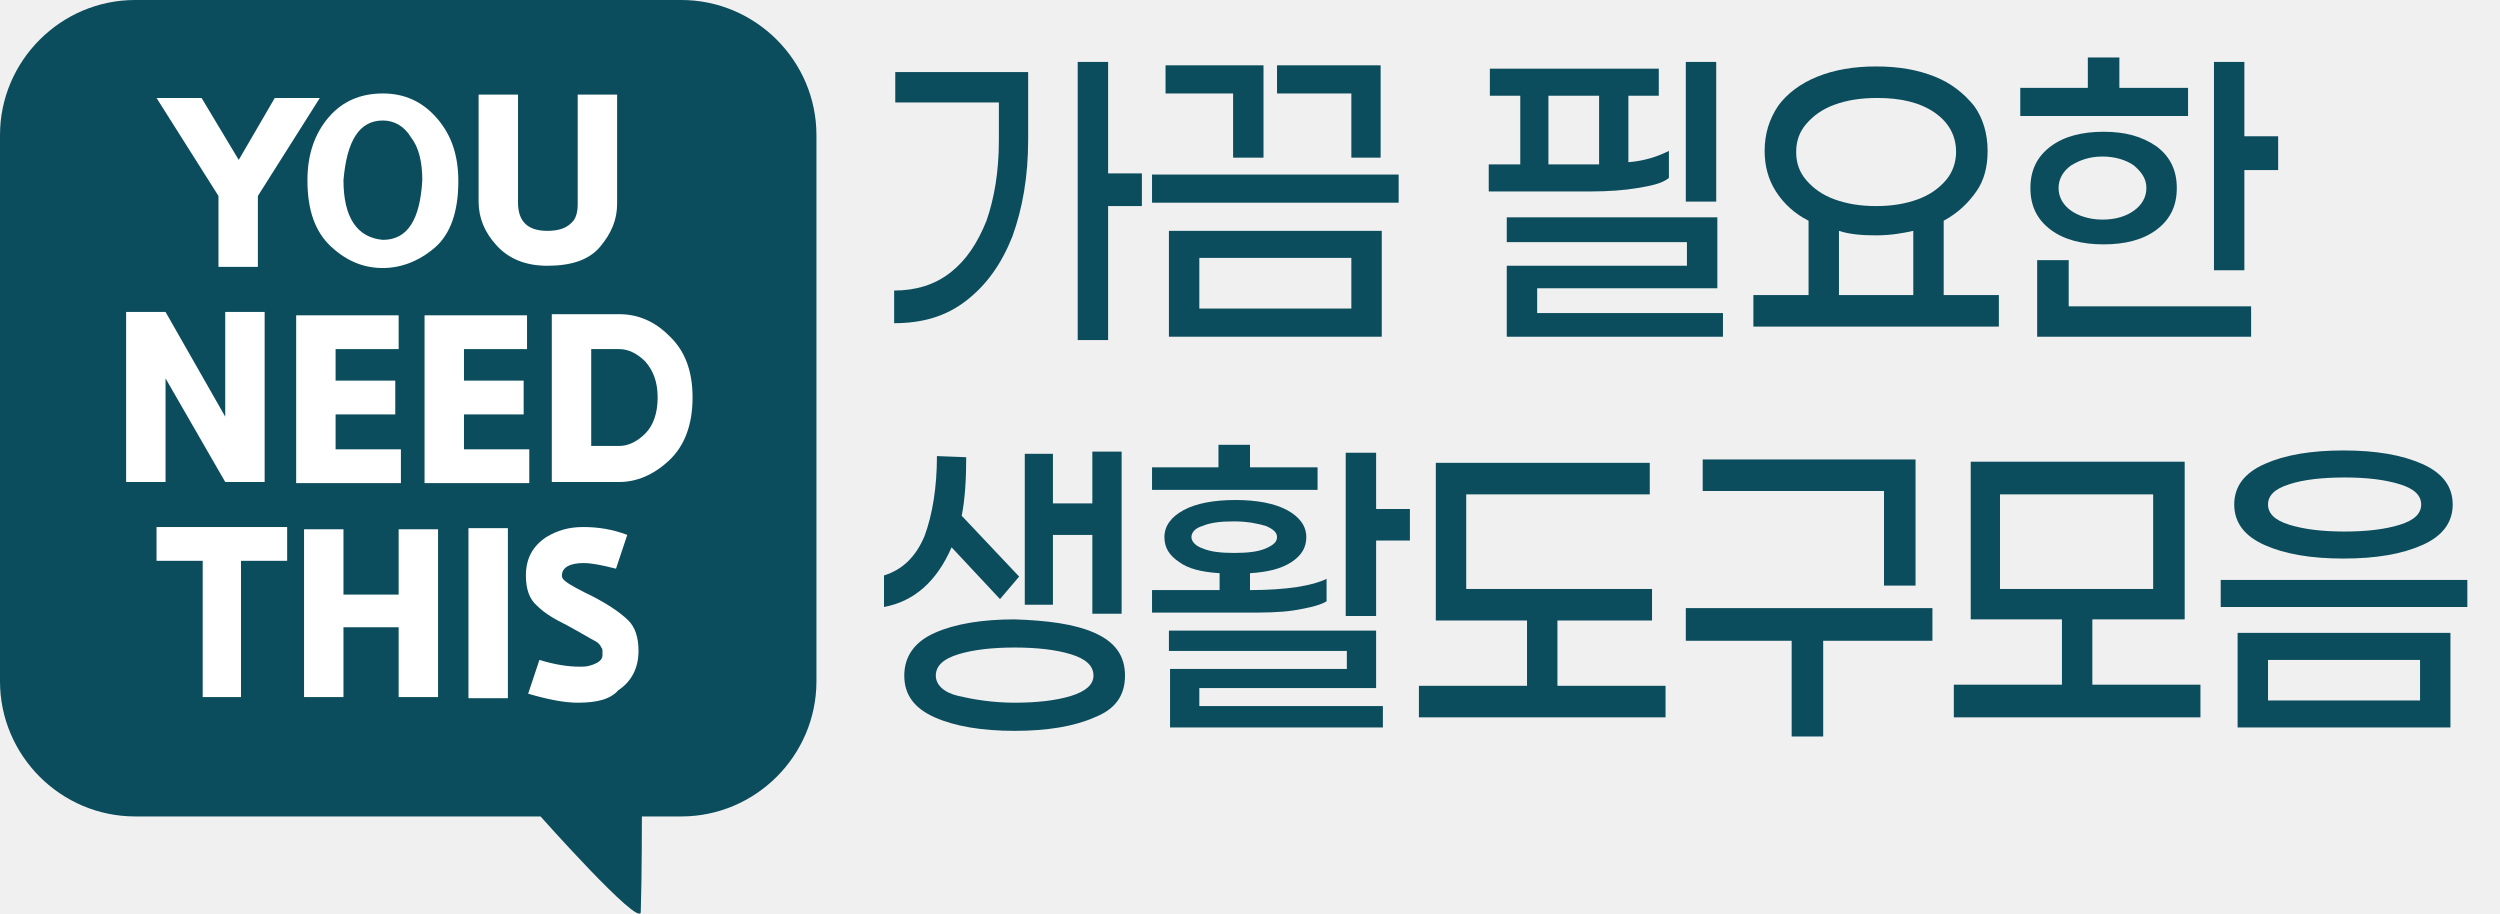
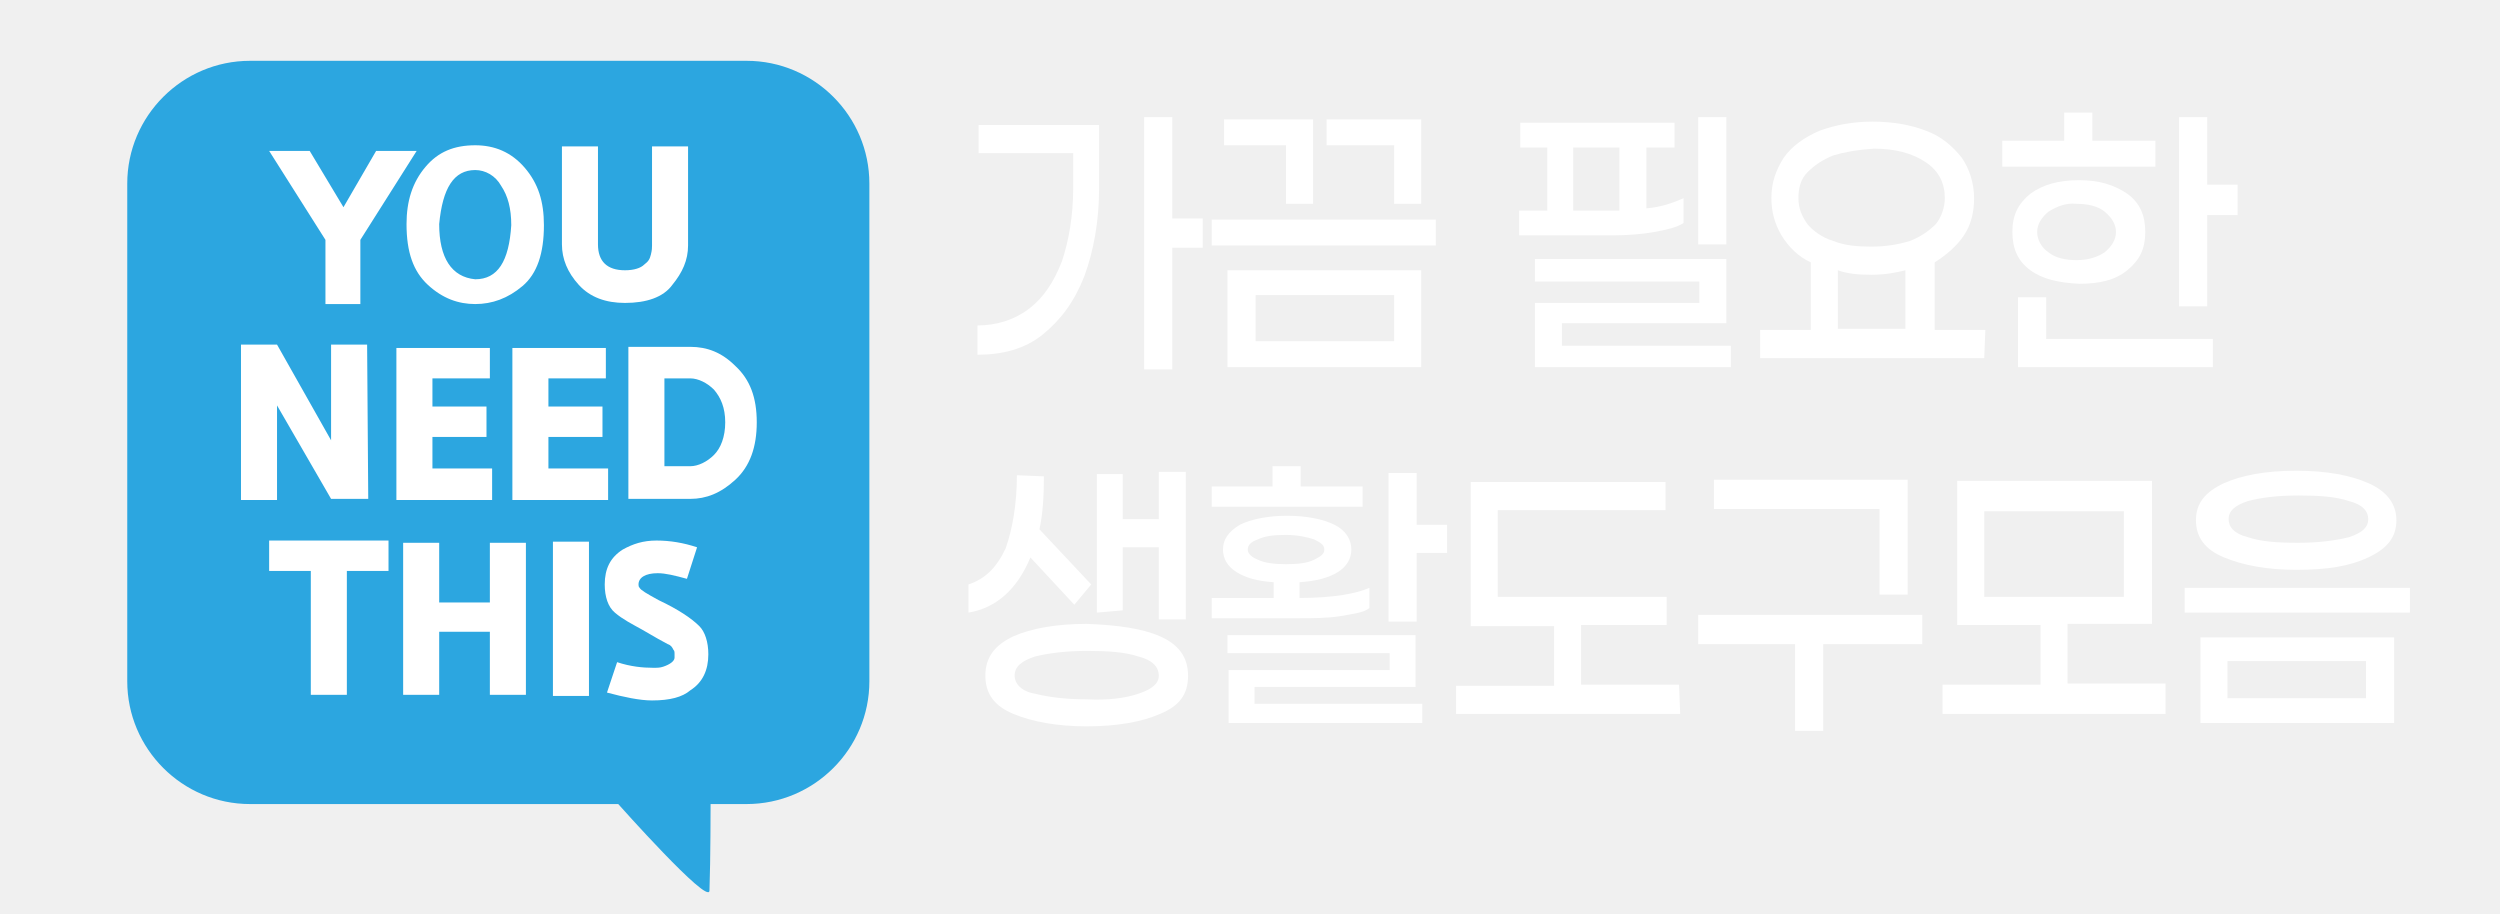
<svg xmlns="http://www.w3.org/2000/svg" version="1.1" id="Layer_1" x="0px" y="0px" viewBox="0 0 222 81.1" style="enable-background:new 0 0 222 81.1;" xml:space="preserve">
  <style type="text/css">
	.st0{enable-background:new    ;}
- 	.st1{fill:#0B4D5D;}
- 	.st2{fill:#FFFFFF;}
+ 	.st1{fill:#FFFFFF;}
+ 	.st2{fill:#2CA6E0;}
</style>
  <g>
    <g class="st0">
-       <path class="st1" d="M91.3,6.4v6c0,3.3-0.5,6.1-1.4,8.6c-1,2.5-2.3,4.3-4.1,5.7s-3.9,2-6.4,2v-2.9c1.9,0,3.6-0.5,5-1.6    c1.4-1.1,2.4-2.6,3.2-4.6c0.7-2,1.1-4.4,1.1-7.1V9.1h-9.2V6.4H91.3z M98.4,18.3v11.9h-2.7V5.5h2.7v9.9h3v2.9H98.4z" />
-       <path class="st1" d="M102.3,18v-2.5h21.9V18H102.3z M109.5,14V8.3h-6V5.8h8.7V14H109.5z M103.8,29.9v-9.4h18.9v9.4H103.8z     M120,22.9h-13.5v4.5H120V22.9z M120,14V8.3h-6.6V5.8h9.2V14H120z" />
-       <path class="st1" d="M145.4,16.7c-1.2,0.2-2.6,0.3-4.1,0.3h-9.1v-2.4h2.8V8.5h-2.7V6.1h15v2.4h-2.7v5.9c1.4-0.1,2.6-0.5,3.6-1v2.4    C147.6,16.3,146.6,16.5,145.4,16.7z M153,29.9h-19.2v-6.3h16v-2.1h-16v-2.2h18.7v6.3h-16v2.2H153V29.9z M142,14.6V8.5h-4.5v6.1    h2.4C140.9,14.6,141.6,14.6,142,14.6z M149.7,17.9V5.5h2.7v12.4H149.7z" />
-       <path class="st1" d="M177.6,29h-21.9v-2.8h4.9v-6.6c-1.2-0.6-2.2-1.5-2.9-2.6c-0.7-1.1-1-2.3-1-3.6c0-1.5,0.4-2.8,1.2-4    c0.8-1.1,2-2,3.5-2.6c1.5-0.6,3.2-0.9,5.2-0.9s3.7,0.3,5.2,0.9c1.5,0.6,2.6,1.5,3.5,2.6c0.8,1.1,1.2,2.5,1.2,4    c0,1.4-0.3,2.6-1,3.6s-1.6,1.9-2.9,2.6v6.6h4.9V29z M162.9,9.3c-1.1,0.4-1.9,1-2.5,1.7c-0.6,0.7-0.9,1.5-0.9,2.5s0.3,1.8,0.9,2.5    c0.6,0.7,1.4,1.3,2.5,1.7c1.1,0.4,2.3,0.6,3.7,0.6c1.4,0,2.6-0.2,3.7-0.6c1.1-0.4,1.9-1,2.5-1.7c0.6-0.7,0.9-1.6,0.9-2.5    c0-1.4-0.6-2.6-1.9-3.5c-1.3-0.9-3-1.3-5.1-1.3C165.2,8.7,164,8.9,162.9,9.3z M169.9,26.2v-5.7c-0.9,0.2-2,0.4-3.3,0.4    c-1.3,0-2.4-0.1-3.3-0.4v5.7H169.9z" />
-       <path class="st1" d="M179.4,10.3V7.8h6V5.1h2.8v2.7h6.1v2.5H179.4z M182.1,20.4c-1.2-0.9-1.8-2.1-1.8-3.7c0-1.6,0.6-2.8,1.8-3.7    c1.2-0.9,2.8-1.3,4.7-1.3c1.9,0,3.4,0.4,4.7,1.3c1.2,0.9,1.8,2.1,1.8,3.7c0,1.6-0.6,2.8-1.8,3.7c-1.2,0.9-2.8,1.3-4.7,1.3    C184.9,21.7,183.3,21.3,182.1,20.4z M199.9,27.2v2.7h-19v-6.8h2.8v4.1H199.9z M183.9,14.7c-0.7,0.5-1.1,1.2-1.1,2    c0,0.8,0.4,1.5,1.1,2c0.7,0.5,1.7,0.8,2.8,0.8c1.2,0,2.1-0.3,2.8-0.8c0.7-0.5,1.1-1.2,1.1-2c0-0.8-0.4-1.4-1.1-2    c-0.7-0.5-1.7-0.8-2.8-0.8C185.6,13.9,184.7,14.2,183.9,14.7z M202.3,15.1h-3V24h-2.7V5.5h2.7v6.6h3V15.1z" />
+       <path class="st1" d="M97.6,11.2v5.5c0,3-0.5,5.6-1.3,7.8c-0.9,2.3-2.1,3.9-3.7,5.2s-3.6,1.8-5.8,1.8v-2.6c1.7,0,3.3-0.5,4.6-1.5    c1.3-1,2.2-2.4,2.9-4.2c0.6-1.8,1-4,1-6.5v-3.1h-8.4v-2.5H97.6z M104.1,22v10.8h-2.5V10.4h2.5v9h2.7V22H104.1z" />
+       <path class="st1" d="M107.6,21.8v-2.3h19.9v2.3H107.6z M114.2,18.1v-5.2h-5.5v-2.3h7.9v7.5H114.2z M109,32.6V24h17.2v8.6H109z     M123.8,26.2h-12.3v4.1h12.3V26.2z M123.8,18.1v-5.2h-6v-2.3h8.4v7.5H123.8z" />
+       <path class="st1" d="M146.9,20.6c-1.1,0.2-2.4,0.3-3.7,0.3h-8.3v-2.2h2.5v-5.6H135v-2.2h13.7v2.2h-2.5v5.4    c1.3-0.1,2.4-0.5,3.3-0.9v2.2C148.9,20.2,148,20.4,146.9,20.6z M153.8,32.6h-17.5v-5.7h14.6V25h-14.6v-2h17v5.7h-14.6v2h15V32.6z     M143.8,18.7v-5.6h-4.1v5.6h2.2C142.8,18.7,143.4,18.7,143.8,18.7z M150.8,21.7V10.4h2.5v11.3H150.8z" />
+       <path class="st1" d="M176.2,31.8h-19.9v-2.5h4.5v-6c-1.1-0.5-2-1.4-2.6-2.4s-0.9-2.1-0.9-3.3c0-1.4,0.4-2.5,1.1-3.6    c0.7-1,1.8-1.8,3.2-2.4c1.4-0.5,2.9-0.8,4.7-0.8s3.4,0.3,4.7,0.8c1.4,0.5,2.4,1.4,3.2,2.4c0.7,1,1.1,2.3,1.1,3.6    c0,1.3-0.3,2.4-0.9,3.3s-1.5,1.7-2.6,2.4v6h4.5L176.2,31.8L176.2,31.8z M162.8,13.8c-1,0.4-1.7,0.9-2.3,1.5s-0.8,1.4-0.8,2.3    c0,0.9,0.3,1.6,0.8,2.3c0.5,0.6,1.3,1.2,2.3,1.5c1,0.4,2.1,0.5,3.4,0.5s2.4-0.2,3.4-0.5c1-0.4,1.7-0.9,2.3-1.5    c0.5-0.6,0.8-1.5,0.8-2.3c0-1.3-0.5-2.4-1.7-3.2c-1.2-0.8-2.7-1.2-4.6-1.2C164.9,13.3,163.8,13.5,162.8,13.8z M169.2,29.2V24    c-0.8,0.2-1.8,0.4-3,0.4s-2.2-0.1-3-0.4v5.2H169.2z" />
+       <path class="st1" d="M177.8,14.8v-2.3h5.5V10h2.5v2.5h5.6v2.3H177.8z M180.3,24c-1.1-0.8-1.6-1.9-1.6-3.4s0.5-2.5,1.6-3.4    c1.1-0.8,2.5-1.2,4.3-1.2s3.1,0.4,4.3,1.2c1.1,0.8,1.6,1.9,1.6,3.4s-0.5,2.5-1.6,3.4s-2.5,1.2-4.3,1.2    C182.8,25.1,181.4,24.8,180.3,24z M196.5,30.1v2.5h-17.3v-6.2h2.5v3.7C181.7,30.1,196.5,30.1,196.5,30.1z M181.9,18.8    c-0.6,0.5-1,1.1-1,1.8c0,0.7,0.4,1.4,1,1.8c0.6,0.5,1.5,0.7,2.5,0.7c1.1,0,1.9-0.3,2.5-0.7c0.6-0.5,1-1.1,1-1.8    c0-0.7-0.4-1.3-1-1.8c-0.6-0.5-1.5-0.7-2.5-0.7C183.5,18,182.7,18.3,181.9,18.8z M198.7,19.1h-2.7v8.1h-2.5V10.4h2.5v6h2.7V19.1z" />
    </g>
    <g class="st0">
-       <path class="st1" d="M78.5,53.9v-2.8c1.6-0.5,2.8-1.6,3.6-3.5c0.7-1.9,1.1-4.3,1.1-7.1l2.6,0.1c0,1.9-0.1,3.7-0.4,5.2l5.1,5.4    l-1.7,2l-4.3-4.6C83.2,51.6,81.2,53.4,78.5,53.9z M97.2,56.2c1.8,0.8,2.7,2,2.7,3.8s-0.9,3-2.7,3.7c-1.8,0.8-4.2,1.2-7.1,1.2    c-2.9,0-5.3-0.4-7.1-1.2c-1.8-0.8-2.7-2-2.7-3.7s0.9-3,2.7-3.8c1.8-0.8,4.2-1.2,7.1-1.2C93,55.1,95.4,55.4,97.2,56.2z M95.1,61.8    c1.3-0.4,2-1,2-1.8c0-0.9-0.7-1.5-2-1.9c-1.3-0.4-3-0.6-5-0.6s-3.7,0.2-5,0.6c-1.3,0.4-2,1-2,1.9c0,0.8,0.7,1.5,2,1.8s3,0.6,5,0.6    S93.8,62.2,95.1,61.8z M91,53.8V40.3h2.5v4.4h3.5v-4.6h2.6v14.4h-2.6v-7h-3.5v6.2H91z" />
-       <path class="st1" d="M114.9,54.2c-1.3,0.2-2.7,0.2-4.3,0.2h-8.3v-2h6v-1.5c-1.6-0.1-2.8-0.4-3.6-1c-0.9-0.6-1.3-1.3-1.3-2.2    c0-1,0.6-1.8,1.7-2.4s2.7-0.9,4.6-0.9c1.9,0,3.5,0.3,4.6,0.9c1.1,0.6,1.7,1.4,1.7,2.4c0,0.9-0.4,1.6-1.3,2.2    c-0.9,0.6-2.1,0.9-3.7,1v1.5c3.3,0,5.6-0.4,6.8-1v2C117.1,53.8,116.1,54,114.9,54.2z M102.3,43.5v-2h5.9v-2h2.8v2h6v2H102.3z     M122.8,62.7v1.9h-18.9v-5.2h15.7v-1.6h-15.8V56h18.4v5.1h-15.7v1.6H122.8z M106.8,48.7c0.7,0.3,1.6,0.4,2.8,0.4    c1.2,0,2.1-0.1,2.8-0.4c0.7-0.3,1-0.6,1-1c0-0.4-0.3-0.7-1-1c-0.7-0.2-1.6-0.4-2.8-0.4c-1.2,0-2.1,0.1-2.8,0.4c-0.7,0.2-1,0.6-1,1    C105.8,48.1,106.2,48.5,106.8,48.7z M125.2,48h-3v6.7h-2.7V40.2h2.7v5h3V48z" />
-       <path class="st1" d="M147.9,63.7H126v-2.8h9.6v-5.8h-8.1v-14h19v2.8h-16.3v8.4h16.5v2.8h-8.4v5.8h9.6V63.7z" />
-       <path class="st1" d="M161.9,56.9v8.5h-2.8v-8.5h-9.4v-2.9h21.9v2.9H161.9z M151.2,43.6v-2.8h18.9V52h-2.8v-8.4H151.2z" />
-       <path class="st1" d="M195.4,63.7h-21.9v-2.9h9.6v-5.8h-8.1v-14h19v14h-8.2v5.8h9.6V63.7z M191.2,52.3v-8.4h-13.6v8.4H191.2z" />
-       <path class="st1" d="M197.2,53.9v-2.4h21.9v2.4H197.2z M215.1,41.2c1.8,0.8,2.7,2,2.7,3.6s-0.9,2.8-2.7,3.6s-4.1,1.2-7,1.2    c-2.9,0-5.2-0.4-7-1.2s-2.7-2-2.7-3.6s0.9-2.8,2.7-3.6c1.8-0.8,4.1-1.2,7-1.2C211,40,213.3,40.4,215.1,41.2z M198.7,64.6v-8.4    h18.9v8.4H198.7z M203.3,43c-1.3,0.4-1.9,1-1.9,1.8c0,0.8,0.6,1.4,1.9,1.8c1.3,0.4,2.9,0.6,4.9,0.6c2,0,3.6-0.2,4.9-0.6    c1.3-0.4,1.9-1,1.9-1.8c0-0.8-0.6-1.4-1.9-1.8c-1.3-0.4-2.9-0.6-4.9-0.6S204.5,42.6,203.3,43z M214.9,58.6h-13.5v3.6h13.5V58.6z" />
+       <path class="st1" d="M86,54.4v-2.5c1.5-0.5,2.5-1.5,3.3-3.2c0.6-1.7,1-3.9,1-6.5l2.4,0.1c0,1.7-0.1,3.4-0.4,4.7l4.6,4.9l-1.5,1.8    l-3.9-4.2C90.3,52.4,88.4,54,86,54.4z M103,56.5c1.6,0.7,2.5,1.8,2.5,3.5s-0.8,2.7-2.5,3.4c-1.6,0.7-3.8,1.1-6.5,1.1    c-2.6,0-4.8-0.4-6.5-1.1s-2.5-1.8-2.5-3.4s0.8-2.7,2.5-3.5c1.6-0.7,3.8-1.1,6.5-1.1C99.2,55.5,101.4,55.8,103,56.5z M101.1,61.6    c1.2-0.4,1.8-0.9,1.8-1.6c0-0.8-0.6-1.4-1.8-1.7c-1.2-0.4-2.7-0.5-4.6-0.5c-1.8,0-3.4,0.2-4.6,0.5c-1.2,0.4-1.8,0.9-1.8,1.7    c0,0.7,0.6,1.4,1.8,1.6c1.2,0.3,2.7,0.5,4.6,0.5C98.4,62.2,99.9,62,101.1,61.6z M97.4,54.4V42.1h2.3v4h3.2v-4.2h2.4V55h-2.4v-6.4    h-3.2v5.6L97.4,54.4L97.4,54.4z" />
+       <path class="st1" d="M119.1,54.7c-1.2,0.2-2.5,0.2-3.9,0.2h-7.6v-1.8h5.5v-1.4c-1.5-0.1-2.5-0.4-3.3-0.9c-0.8-0.5-1.2-1.2-1.2-2    c0-0.9,0.5-1.6,1.5-2.2c1-0.5,2.5-0.8,4.2-0.8c1.7,0,3.2,0.3,4.2,0.8c1,0.5,1.5,1.3,1.5,2.2c0,0.8-0.4,1.5-1.2,2s-1.9,0.8-3.4,0.9    v1.4c3,0,5.1-0.4,6.2-0.9V54C121.1,54.4,120.2,54.5,119.1,54.7z M107.6,45v-1.8h5.4v-1.8h2.5v1.8h5.5V45H107.6z M126.3,62.5v1.7    h-17.2v-4.7h14.3V58H109v-1.6h16.7V61h-14.3v1.5C111.5,62.5,126.3,62.5,126.3,62.5z M111.7,49.7c0.6,0.3,1.5,0.4,2.5,0.4    c1.1,0,1.9-0.1,2.5-0.4c0.6-0.3,0.9-0.5,0.9-0.9s-0.3-0.6-0.9-0.9c-0.6-0.2-1.5-0.4-2.5-0.4c-1.1,0-1.9,0.1-2.5,0.4    c-0.6,0.2-0.9,0.5-0.9,0.9C110.8,49.2,111.2,49.5,111.7,49.7z M128.5,49.1h-2.7v6.1h-2.5V42h2.5v4.6h2.7V49.1z" />
+       <path class="st1" d="M149.2,63.4h-19.9v-2.5h8.7v-5.3h-7.4V42.8h17.3v2.5H133V53h15v2.5h-7.6v5.3h8.7L149.2,63.4L149.2,63.4z" />
+       <path class="st1" d="M161.9,57.2v7.7h-2.5v-7.7h-8.6v-2.6h19.9v2.6H161.9z M152.2,45.1v-2.5h17.2v10.2h-2.5v-7.6H152.2z" />
+       <path class="st1" d="M192.4,63.4h-19.9v-2.6h8.7v-5.3h-7.4V42.7h17.3v12.7h-7.5v5.3h8.7V63.4L192.4,63.4z M188.6,53v-7.6h-12.4V53    C176.2,53,188.6,53,188.6,53z" />
+       <path class="st1" d="M194,54.4v-2.2H214v2.2H194z M210.3,42.9c1.6,0.7,2.5,1.8,2.5,3.3c0,1.5-0.8,2.5-2.5,3.3s-3.7,1.1-6.4,1.1    c-2.6,0-4.7-0.4-6.4-1.1s-2.5-1.8-2.5-3.3c0-1.5,0.8-2.5,2.5-3.3c1.6-0.7,3.7-1.1,6.4-1.1C206.6,41.8,208.7,42.2,210.3,42.9z     M195.4,64.2v-7.6h17.2v7.6H195.4z M199.6,44.5c-1.2,0.4-1.7,0.9-1.7,1.6c0,0.7,0.5,1.3,1.7,1.6c1.2,0.4,2.6,0.5,4.5,0.5    c1.8,0,3.3-0.2,4.5-0.5c1.2-0.4,1.7-0.9,1.7-1.6c0-0.7-0.5-1.3-1.7-1.6c-1.2-0.4-2.6-0.5-4.5-0.5C202.2,44,200.7,44.2,199.6,44.5z     M210.1,58.7h-12.3V62h12.3V58.7z" />
    </g>
  </g>
-   <path class="st1" d="M72.5,60.5c0,6.6-5.4,12-12,12H57c0,0,0,5.4-0.1,8.5c-0.1,1.4-8.9-8.5-8.9-8.5H12c-6.6,0-12-5.4-12-12V12  C0,5.4,5.4,0,12,0h48.5c6.6,0,12,5.4,12,12V60.5z" />
+   <path class="st2" d="M77.2,60.5c0,6-4.9,10.9-10.9,10.9h-3.2c0,0,0,4.9-0.1,7.7c-0.1,1.3-8.1-7.7-8.1-7.7H22.2  c-6,0-10.9-4.9-10.9-10.9V16.3c0-6,4.9-10.9,10.9-10.9h44.1c6,0,10.9,4.9,10.9,10.9V60.5z" />
  <g class="st0">
-     <path class="st2" d="M22.9,23.7h-3.5v-6.3l-5.5-8.7h4l3.3,5.5l3.2-5.5h4l-5.5,8.7V23.7z" />
-     <path class="st2" d="M34,23.8c-1.7,0-3.2-0.6-4.6-1.9s-2.1-3.2-2.1-5.9c0-2.2,0.6-4.1,1.9-5.6C30.4,9,32,8.3,34,8.3   c1.9,0,3.5,0.7,4.8,2.2c1.3,1.5,1.9,3.3,1.9,5.6c0,2.7-0.7,4.7-2.1,5.9C37.2,23.2,35.6,23.8,34,23.8z M34,21.3   c2.2,0,3.3-1.8,3.5-5.3c0-1.6-0.3-2.9-1-3.8c-0.6-1-1.5-1.5-2.5-1.5c-2.1,0-3.2,1.8-3.5,5.3C30.5,19.3,31.7,21.1,34,21.3z" />
-     <path class="st2" d="M48.6,23.6c-1.9,0-3.4-0.6-4.5-1.8c-1.1-1.2-1.6-2.5-1.6-3.9V8.4h3.5V18c0,1.7,0.9,2.5,2.6,2.5   c0.9,0,1.5-0.2,1.9-0.5c0.4-0.3,0.6-0.6,0.7-1c0.1-0.4,0.1-0.7,0.1-0.9V8.4h3.5v9.7c0,1.4-0.5,2.6-1.5,3.8S50.7,23.6,48.6,23.6z" />
+     <path class="st1" d="M32.1,27h-3.2v-5.7l-5-7.9h3.6l3,5l2.9-5h3.6l-5,7.9V27z" />
+     <path class="st1" d="M42.2,27c-1.5,0-2.9-0.5-4.2-1.7s-1.9-2.9-1.9-5.4c0-2,0.5-3.7,1.7-5.1c1.1-1.3,2.5-1.9,4.4-1.9   c1.7,0,3.2,0.6,4.4,2c1.2,1.4,1.7,3,1.7,5.1c0,2.5-0.6,4.3-1.9,5.4S43.7,27,42.2,27z M42.2,24.8c2,0,3-1.6,3.2-4.8   c0-1.5-0.3-2.6-0.9-3.5c-0.5-0.9-1.4-1.4-2.3-1.4c-1.9,0-2.9,1.6-3.2,4.8C39,22.9,40.1,24.6,42.2,24.8z" />
+     <path class="st1" d="M55.5,26.9c-1.7,0-3.1-0.5-4.1-1.6c-1-1.1-1.5-2.3-1.5-3.6V13h3.2v8.7c0,1.5,0.8,2.3,2.4,2.3   c0.8,0,1.4-0.2,1.7-0.5c0.4-0.3,0.5-0.5,0.6-0.9c0.1-0.4,0.1-0.6,0.1-0.8V13h3.2v8.8c0,1.3-0.5,2.4-1.4,3.5   C58.9,26.4,57.4,26.9,55.5,26.9z" />
  </g>
  <g class="st0">
-     <path class="st2" d="M23.6,42.8H20l-5.3-9.2v9.2h-3.5V27.7h3.5l5.3,9.3v-9.3h3.5V42.8z" />
-     <path class="st2" d="M35.6,42.9h-9.3V28h9.1v3h-5.6v2.8h5.3v3h-5.3v3.1h5.8L35.6,42.9z" />
-     <path class="st2" d="M47,42.9h-9.3V28h9.1v3h-5.6v2.8h5.3v3h-5.3v3.1H47L47,42.9z" />
-     <path class="st2" d="M55,42.8h-6V27.9h6c1.6,0,3.1,0.6,4.4,1.9c1.4,1.3,2.1,3.1,2.1,5.5s-0.7,4.3-2.1,5.6   C58,42.2,56.5,42.8,55,42.8z M55,39.6c0.8,0,1.6-0.4,2.3-1.1c0.7-0.7,1.1-1.8,1.1-3.2c0-1.4-0.4-2.4-1.1-3.2   c-0.7-0.7-1.5-1.1-2.3-1.1h-2.5v8.6H55z" />
+     <path class="st1" d="M32.7,44.3h-3.3L24.6,36v8.4h-3.2V30.6h3.2l4.8,8.5v-8.5h3.2L32.7,44.3L32.7,44.3z" />
+     <path class="st1" d="M43.7,44.4h-8.5V30.9h8.3v2.7h-5.1v2.5h4.8v2.7h-4.8v2.8h5.3L43.7,44.4z" />
+     <path class="st1" d="M54,44.4h-8.5V30.9h8.3v2.7h-5.1v2.5h4.8v2.7h-4.8v2.8H54V44.4z" />
+     <path class="st1" d="M61.3,44.3h-5.5V30.8h5.5c1.5,0,2.8,0.5,4,1.7c1.3,1.2,1.9,2.8,1.9,5c0,2.2-0.6,3.9-1.9,5.1   C64,43.8,62.7,44.3,61.3,44.3z M61.3,41.4c0.7,0,1.5-0.4,2.1-1c0.6-0.6,1-1.6,1-2.9c0-1.3-0.4-2.2-1-2.9c-0.6-0.6-1.4-1-2.1-1H59   v7.8H61.3z" />
  </g>
  <g class="st0">
-     <path class="st2" d="M21.5,61.9H18V49.8h-4.1v-3h11.6v3h-4.1V61.9z" />
-     <path class="st2" d="M38.9,61.9h-3.5v-6.2h-4.9v6.2H27V47h3.5v5.8h4.9V47h3.5V61.9z" />
-     <path class="st2" d="M45.1,62h-3.5V46.9h3.5V62z" />
-     <path class="st2" d="M51.3,62.4c-1.2,0-2.7-0.3-4.4-0.8l1-3c1.3,0.4,2.5,0.6,3.5,0.6c0.4,0,0.7,0,1-0.1c0.7-0.2,1.1-0.5,1.1-0.9   l0-0.3c0-0.2,0-0.3-0.1-0.4c-0.1-0.2-0.2-0.4-0.6-0.6c-0.4-0.2-1.2-0.7-2.5-1.4c-1-0.5-1.9-1-2.6-1.7c-0.7-0.6-1-1.5-1-2.7   c0-1.5,0.6-2.6,1.8-3.4c1-0.6,2-0.9,3.3-0.9c1.3,0,2.6,0.2,3.9,0.7l-1,3c-1.2-0.3-2.1-0.5-2.9-0.5c-1.2,0-1.9,0.4-1.9,1.1   c0,0.1,0,0.2,0.1,0.3c0.1,0.2,0.7,0.6,1.9,1.2c1.9,0.9,3.2,1.8,3.9,2.5c0.6,0.6,0.9,1.5,0.9,2.7c0,1.5-0.6,2.7-1.8,3.5   C54.2,62.1,53,62.4,51.3,62.4z" />
+     <path class="st1" d="M30.8,61.7h-3.2v-11h-3.7V48h10.6v2.7h-3.7L30.8,61.7L30.8,61.7z" />
+     <path class="st1" d="M46.7,61.7h-3.2v-5.6H39v5.6h-3.2V48.2H39v5.3h4.5v-5.3h3.2V61.7z" />
+     <path class="st1" d="M52.3,61.8h-3.2V48.1h3.2V61.8z" />
+     <path class="st1" d="M57.9,62.2c-1.1,0-2.5-0.3-4-0.7l0.9-2.7c1.2,0.4,2.3,0.5,3.2,0.5c0.4,0,0.6,0,0.9-0.1c0.6-0.2,1-0.5,1-0.8   v-0.3c0-0.2,0-0.3-0.1-0.4c-0.1-0.2-0.2-0.4-0.5-0.5c-0.4-0.2-1.1-0.6-2.3-1.3c-0.9-0.5-1.7-0.9-2.4-1.5c-0.6-0.5-0.9-1.4-0.9-2.5   c0-1.4,0.5-2.4,1.6-3.1c0.9-0.5,1.8-0.8,3-0.8c1.2,0,2.4,0.2,3.6,0.6L61,51.4c-1.1-0.3-1.9-0.5-2.6-0.5c-1.1,0-1.7,0.4-1.7,1   c0,0.1,0,0.2,0.1,0.3c0.1,0.2,0.6,0.5,1.7,1.1c1.7,0.8,2.9,1.6,3.6,2.3c0.5,0.5,0.8,1.4,0.8,2.5c0,1.4-0.5,2.5-1.6,3.2   C60.6,61.9,59.5,62.2,57.9,62.2z" />
  </g>
</svg>
